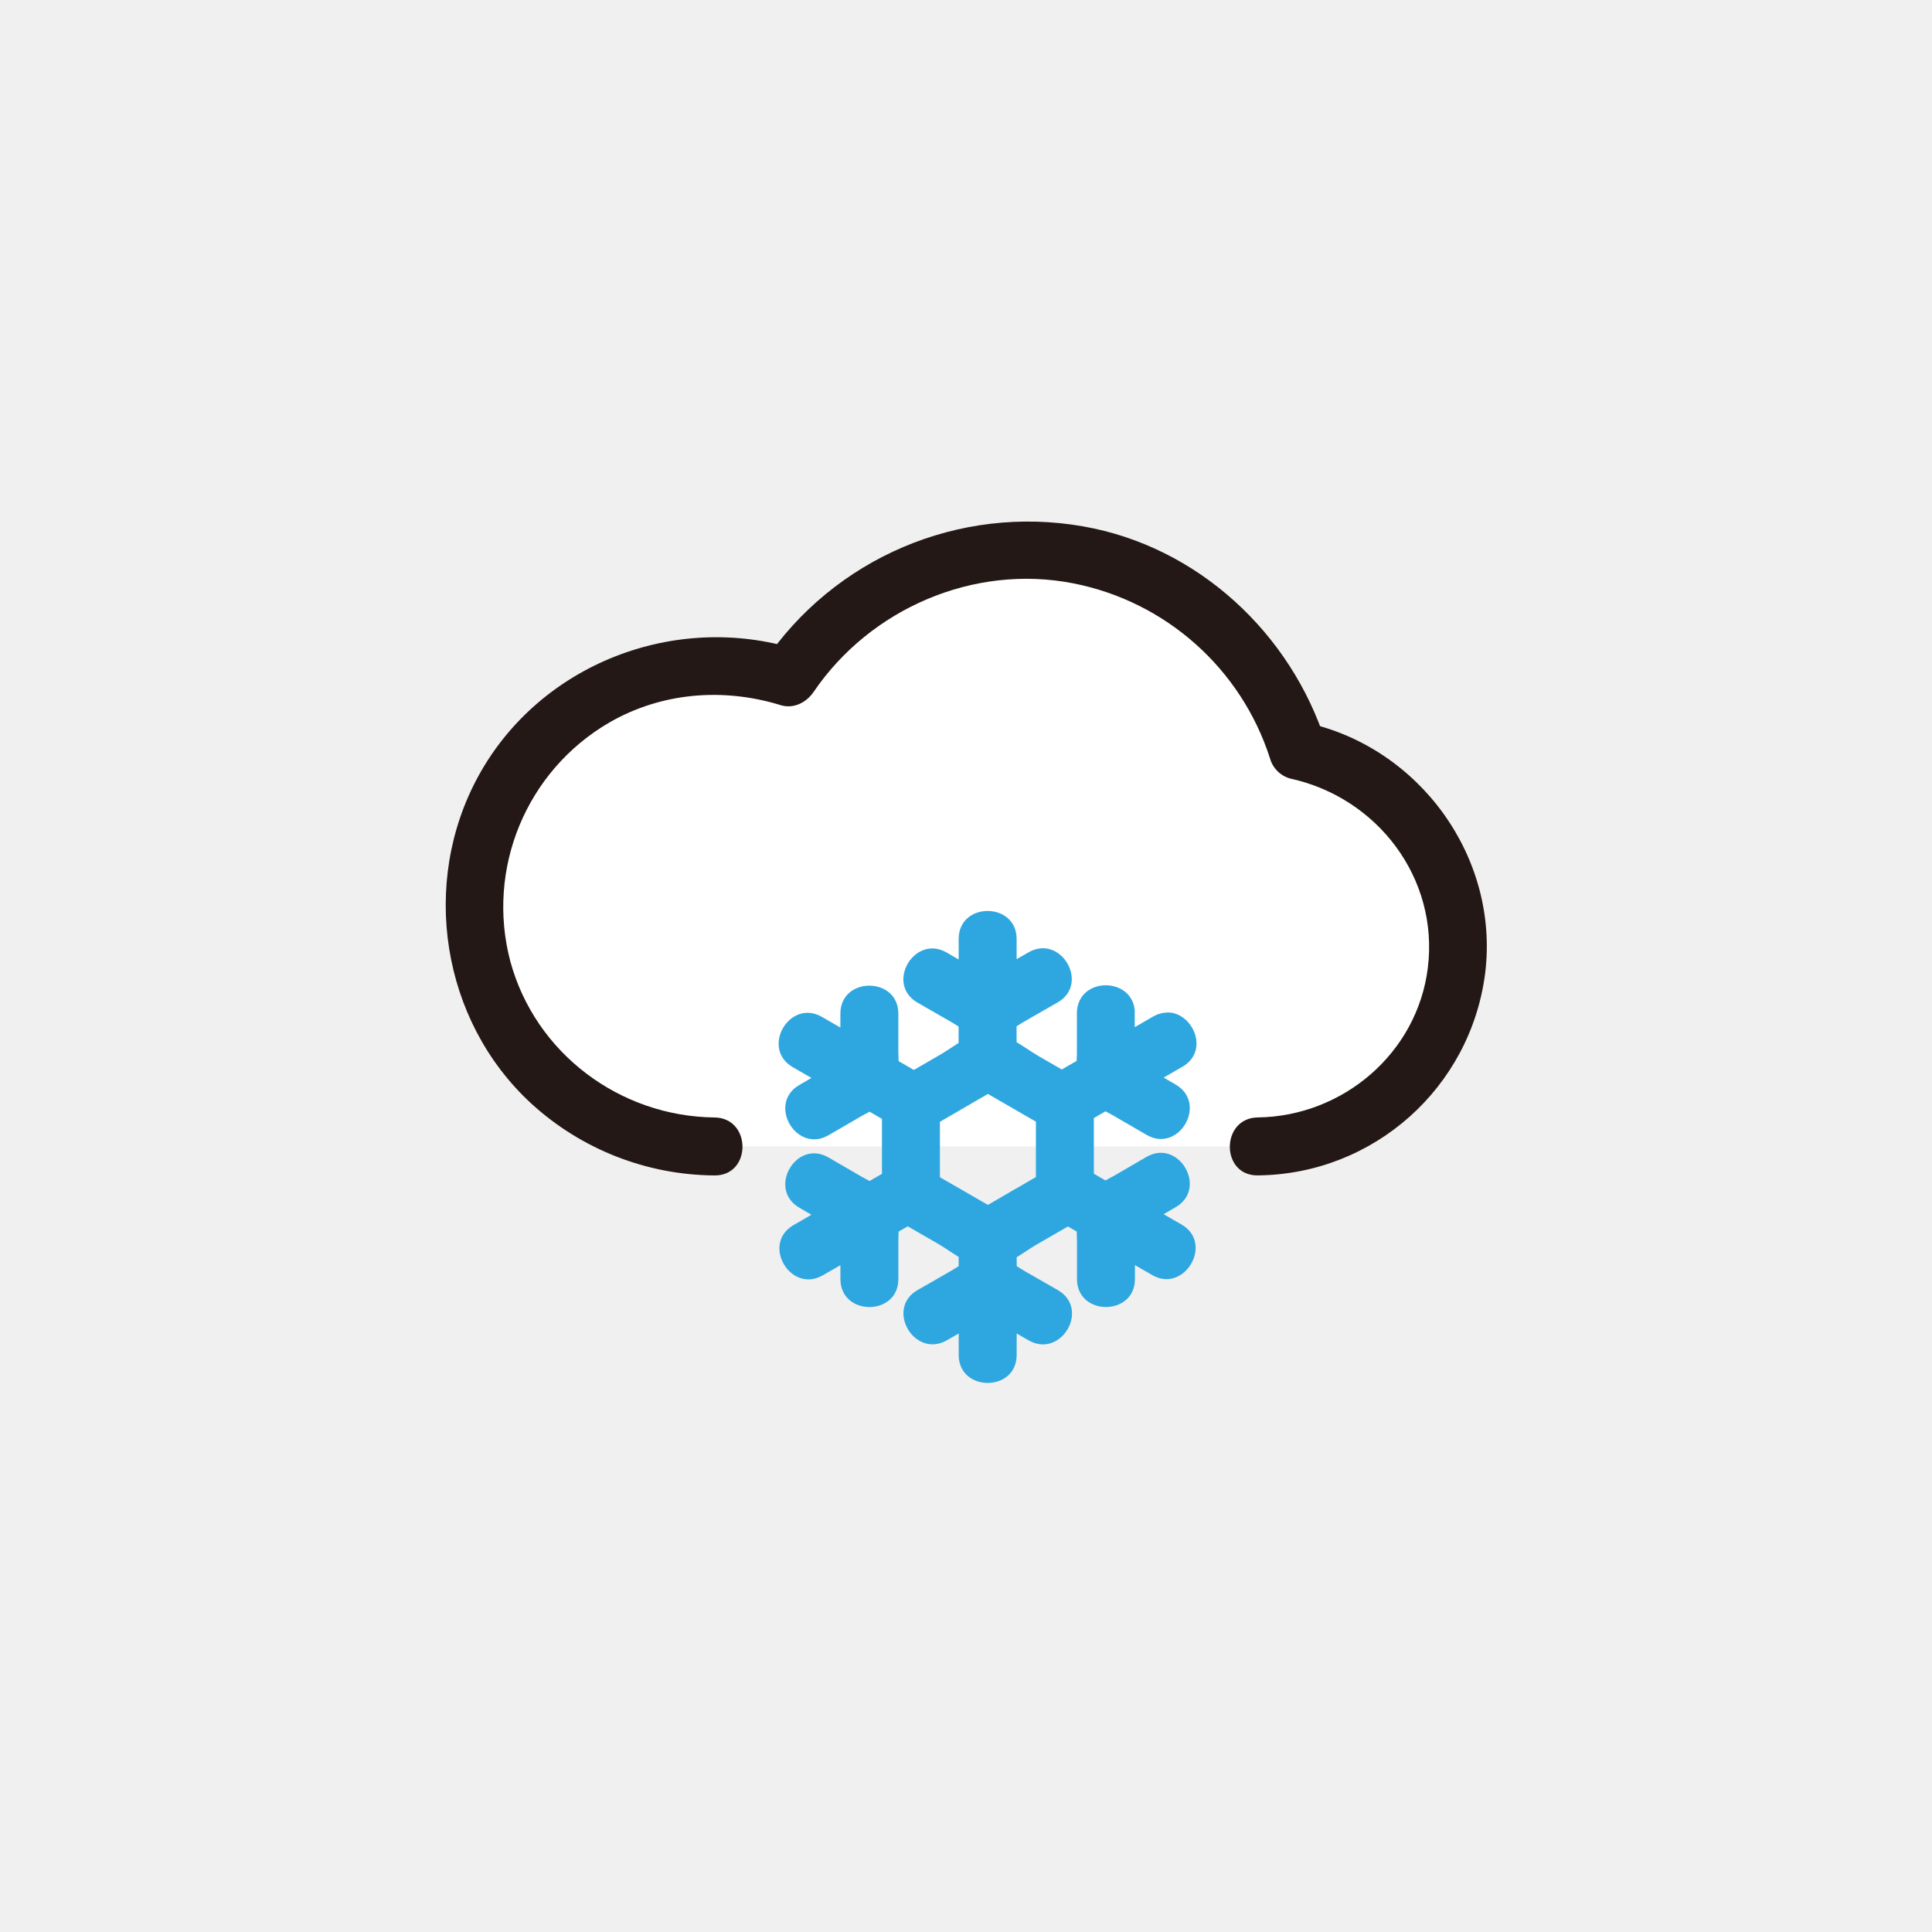
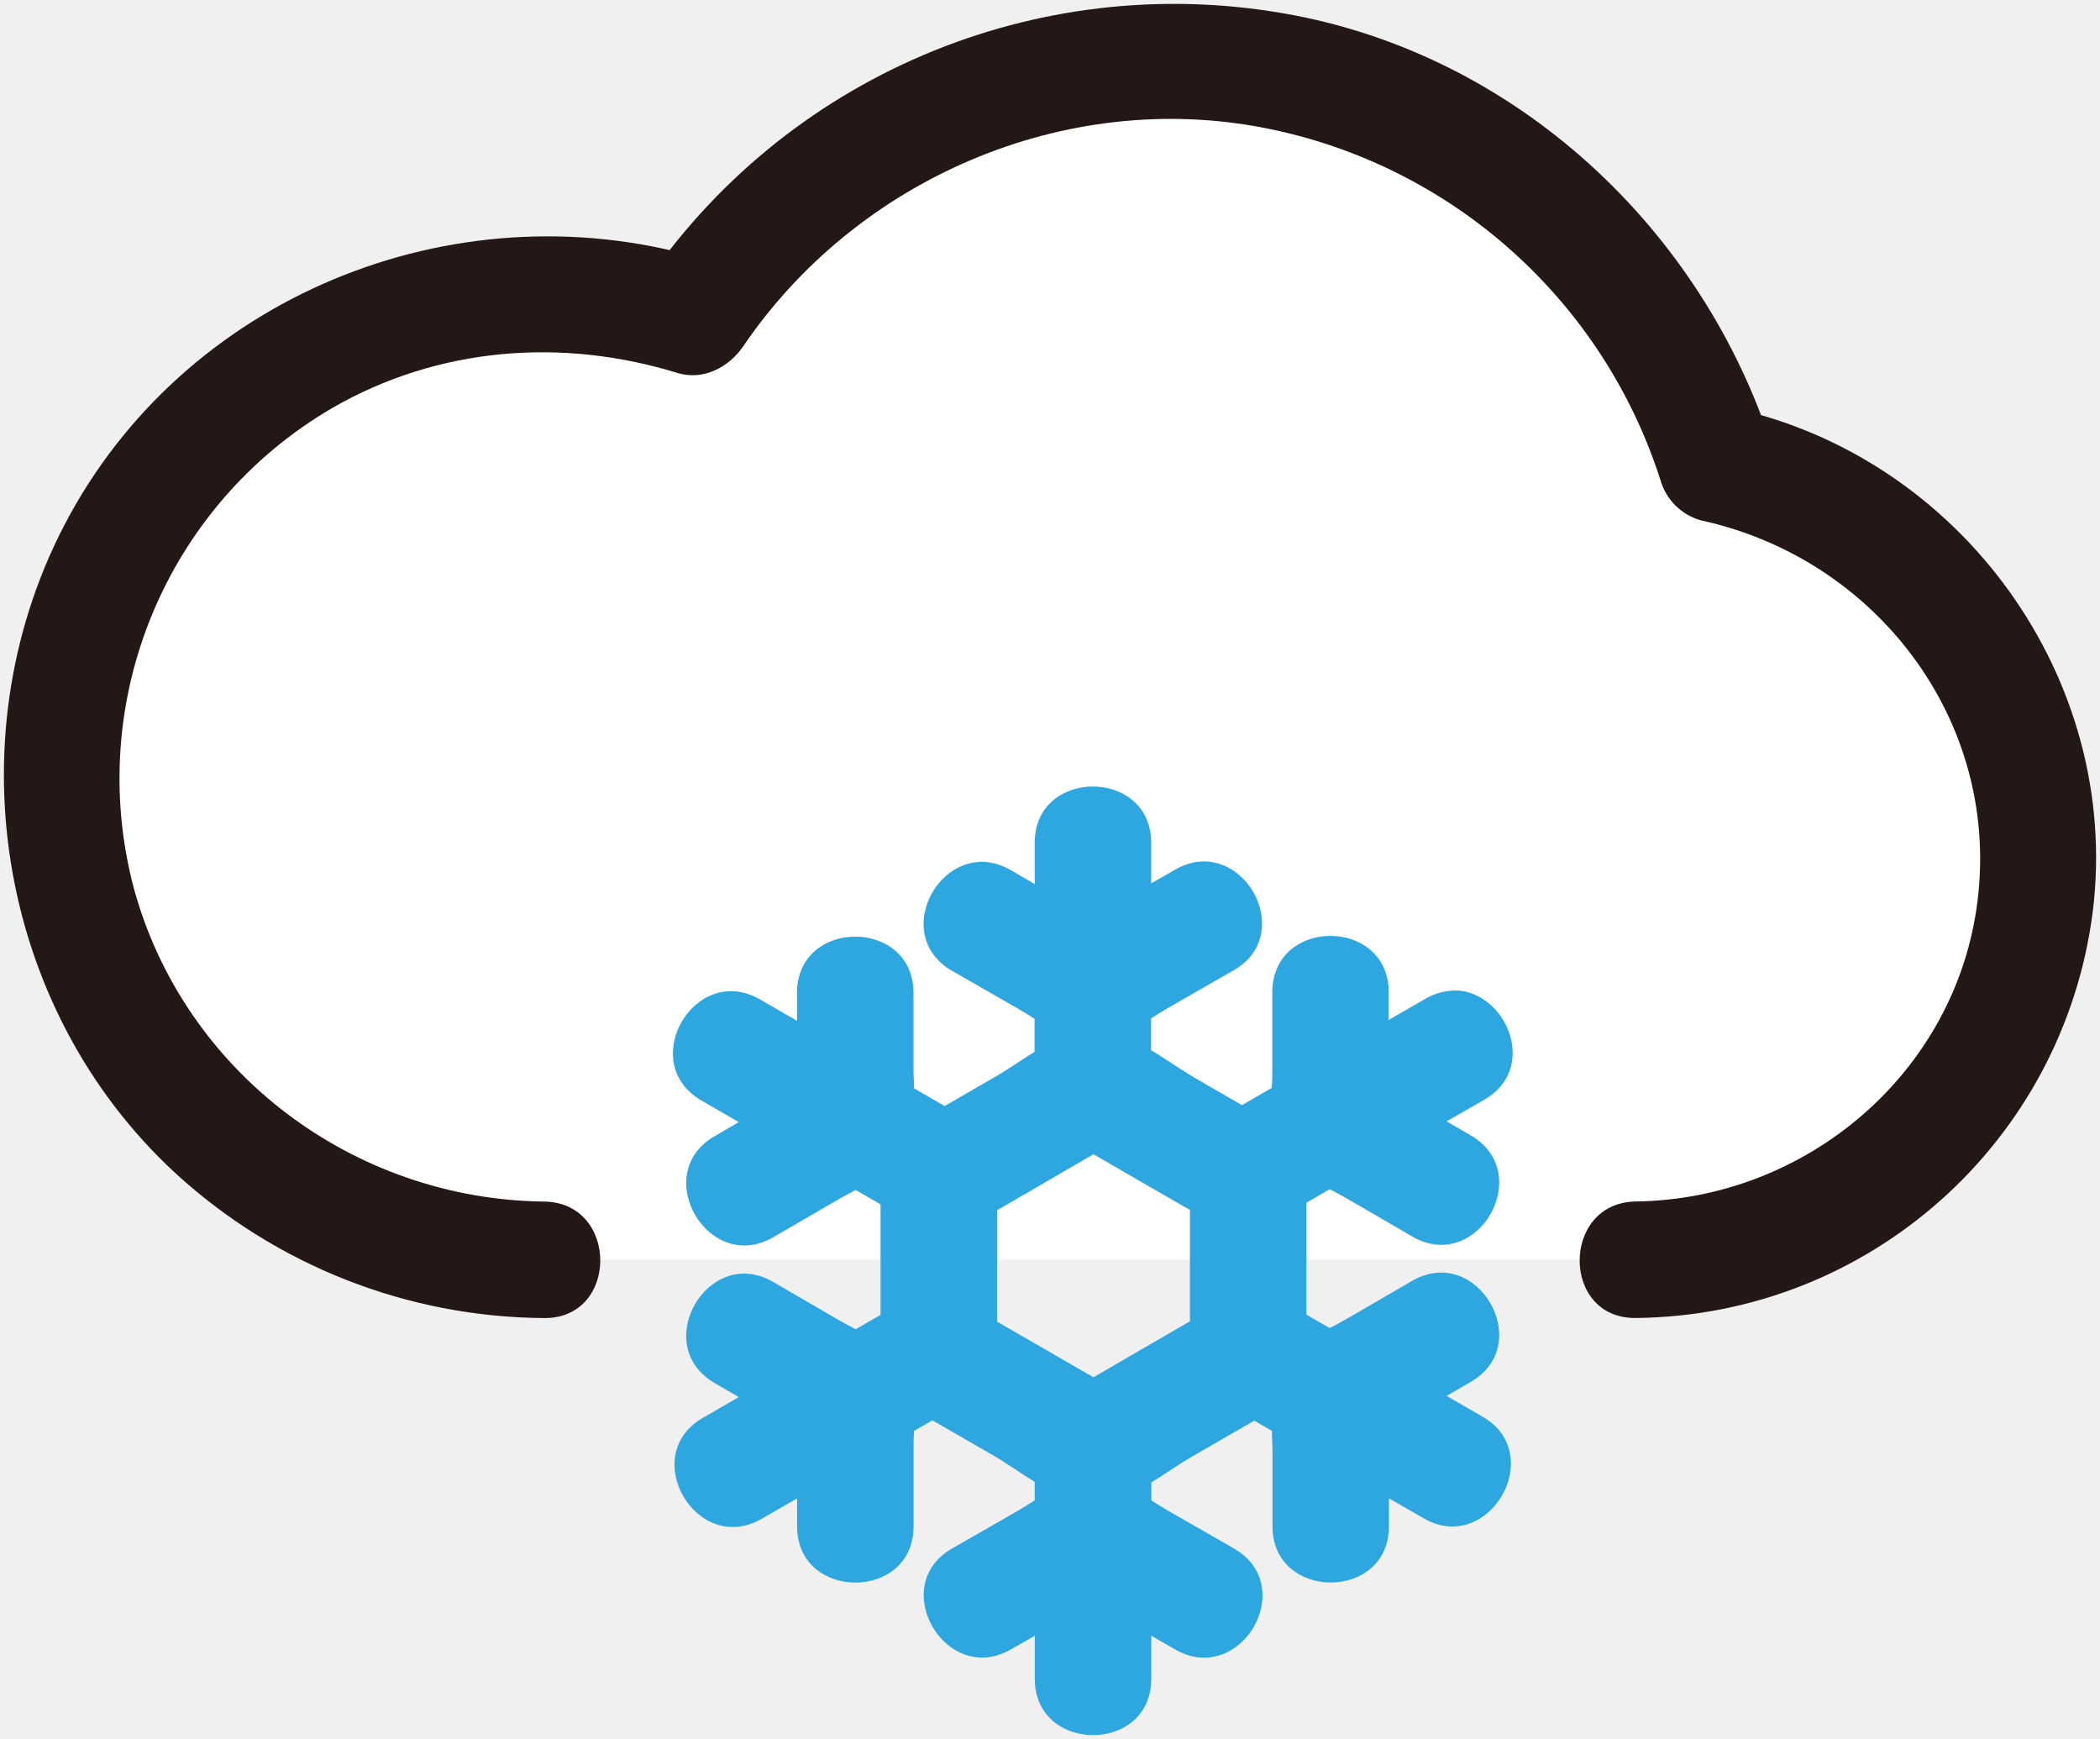
- <svg xmlns="http://www.w3.org/2000/svg" viewBox="0 0 500 500">
+ <svg xmlns="http://www.w3.org/2000/svg" viewBox="114.85 134.48 270.44 223.92">
  <defs>
    <style>.cls-1{fill:#fff;}.cls-2{fill:#231815;}.cls-3{fill:#2ea7e0;}</style>
  </defs>
  <g data-name="图层 1" id="图层_1">
    <path class="cls-1" d="M325.57,296.69a51.75,51.75,0,0,0,10.34-102.46,73.71,73.71,0,0,0-131.81-19,62.24,62.24,0,1,0-19.18,121.44" />
    <path class="cls-2" d="M325.57,304.19a59.9,59.9,0,0,0,58.79-52.34c3.7-30-17-58.47-46.46-64.86l5.24,5.24c-9.07-28.39-33.17-50.81-62.81-56a82.4,82.4,0,0,0-82.71,35.25l8.47-3.45c-31.4-9.69-66.35,3.77-82.26,32.77-15.16,27.65-9.62,63.37,13.66,84.79a70.91,70.91,0,0,0,47.42,18.61c9.66.11,9.66-14.89,0-15-24.5-.27-46.36-16.6-52.84-40.4A55.22,55.22,0,0,1,157.67,187c13.58-7.83,29.54-9.09,44.43-4.49,3.34,1,6.63-.74,8.47-3.45,14.64-21.54,41.42-33.14,67.15-28.1a67.05,67.05,0,0,1,50.95,45.29,7.54,7.54,0,0,0,5.24,5.24c22.53,4.89,38.5,25.75,35.61,49-2.74,22.09-22,38.41-44,38.7-9.64.13-9.67,15.13,0,15Z" />
    <path class="cls-3" d="M305.79,316.91l-4.64-2.68,3.14-1.83c8.34-4.85.8-17.82-7.57-13l-8.45,4.91c-.66.38-1.4.77-2.18,1.18l-3-1.73V289.35l3-1.74c.76.4,1.51.79,2.18,1.18l8.45,4.91c8.36,4.86,15.92-8.1,7.57-13l-3.14-1.83,3-1.72,1.87-1.08c6.75-3.9,3.12-13.11-2.95-14a6.53,6.53,0,0,0-1.56,0,7.66,7.66,0,0,0-3.07,1l-4.77,2.76q0-1.8,0-3.6c0-.23,0-.46,0-.68-.63-7.9-11.79-8.67-14.41-2.28a7.67,7.67,0,0,0-.56,3l0,9.77c0,.74,0,1.57-.07,2.42v.1l-3.84,2.22-6.19-3.57c-1-.61-2.24-1.41-3.51-2.24-.64-.42-1.31-.85-2-1.26v-4.1c.76-.48,1.5-.95,2.18-1.34l8.47-4.86a8.2,8.2,0,0,0,1.45-1.05c5.91-5.39-1.18-16.4-9-11.9l-3.09,1.77V243c0-9.65-15-9.67-15,0v5.32L245,246.51c-7.22-4.14-13.83,4.89-10.17,10.55a7.43,7.43,0,0,0,2.6,2.41l8.47,4.86c.68.39,1.42.86,2.18,1.34v4.25c-1.77,1.1-3.45,2.28-4.87,3.1l-6.71,3.88-3.94-2.28c0-.88-.07-1.73-.07-2.52l0-9.77c0-9.65-15-9.67-15,0q0,1.8,0,3.6l-4.77-2.76c-8.38-4.83-15.94,8.12-7.57,13l4.84,2.8-3.14,1.83c-8.34,4.85-.8,17.82,7.57,13l8.45-4.91c.66-.38,1.4-.77,2.18-1.18l3.2,1.85v14.23l-3.2,1.85c-.76-.4-1.51-.79-2.18-1.18l-8.45-4.91c-8.36-4.86-15.92,8.1-7.57,13l3.14,1.83-4.64,2.68c-8.36,4.83-.81,17.79,7.57,13l4.58-2.64q0,1.8,0,3.6c0,9.65,15,9.67,15,0l0-9.77c0-.77,0-1.63.07-2.52l2.36-1.36,7.87,4.54c1.53.88,3.36,2.19,5.3,3.38v2.39c-.76.48-1.5.95-2.18,1.34l-8.47,4.86c-8.37,4.8-.82,17.77,7.57,13l3.09-1.77v5.55c0,9.65,15,9.67,15,0v-5.55l3.09,1.77c8.39,4.81,16-8.14,7.57-13l-8.47-4.86c-.68-.39-1.42-.86-2.18-1.34v-2.31c1.85-1.14,3.6-2.38,5.07-3.23l8.19-4.73,2.27,1.31c0,.88.07,1.73.07,2.52l0,9.77c0,9.65,15,9.67,15,0q0-1.8,0-3.6l4.58,2.64C306.59,334.7,314.15,321.74,305.79,316.91Zm-50.12-5.08-.1-.06-5.66-3.27-1.84-1.06-4.82-2.78V290.32l.74-.43,4.08-2.36,3.42-2,4.08-2.36.1-.06,4.08,2.36,3.32,1.92,4.18,2.41.84.48v14.34l-5,2.9-1.74,1Z" />
  </g>
</svg>
